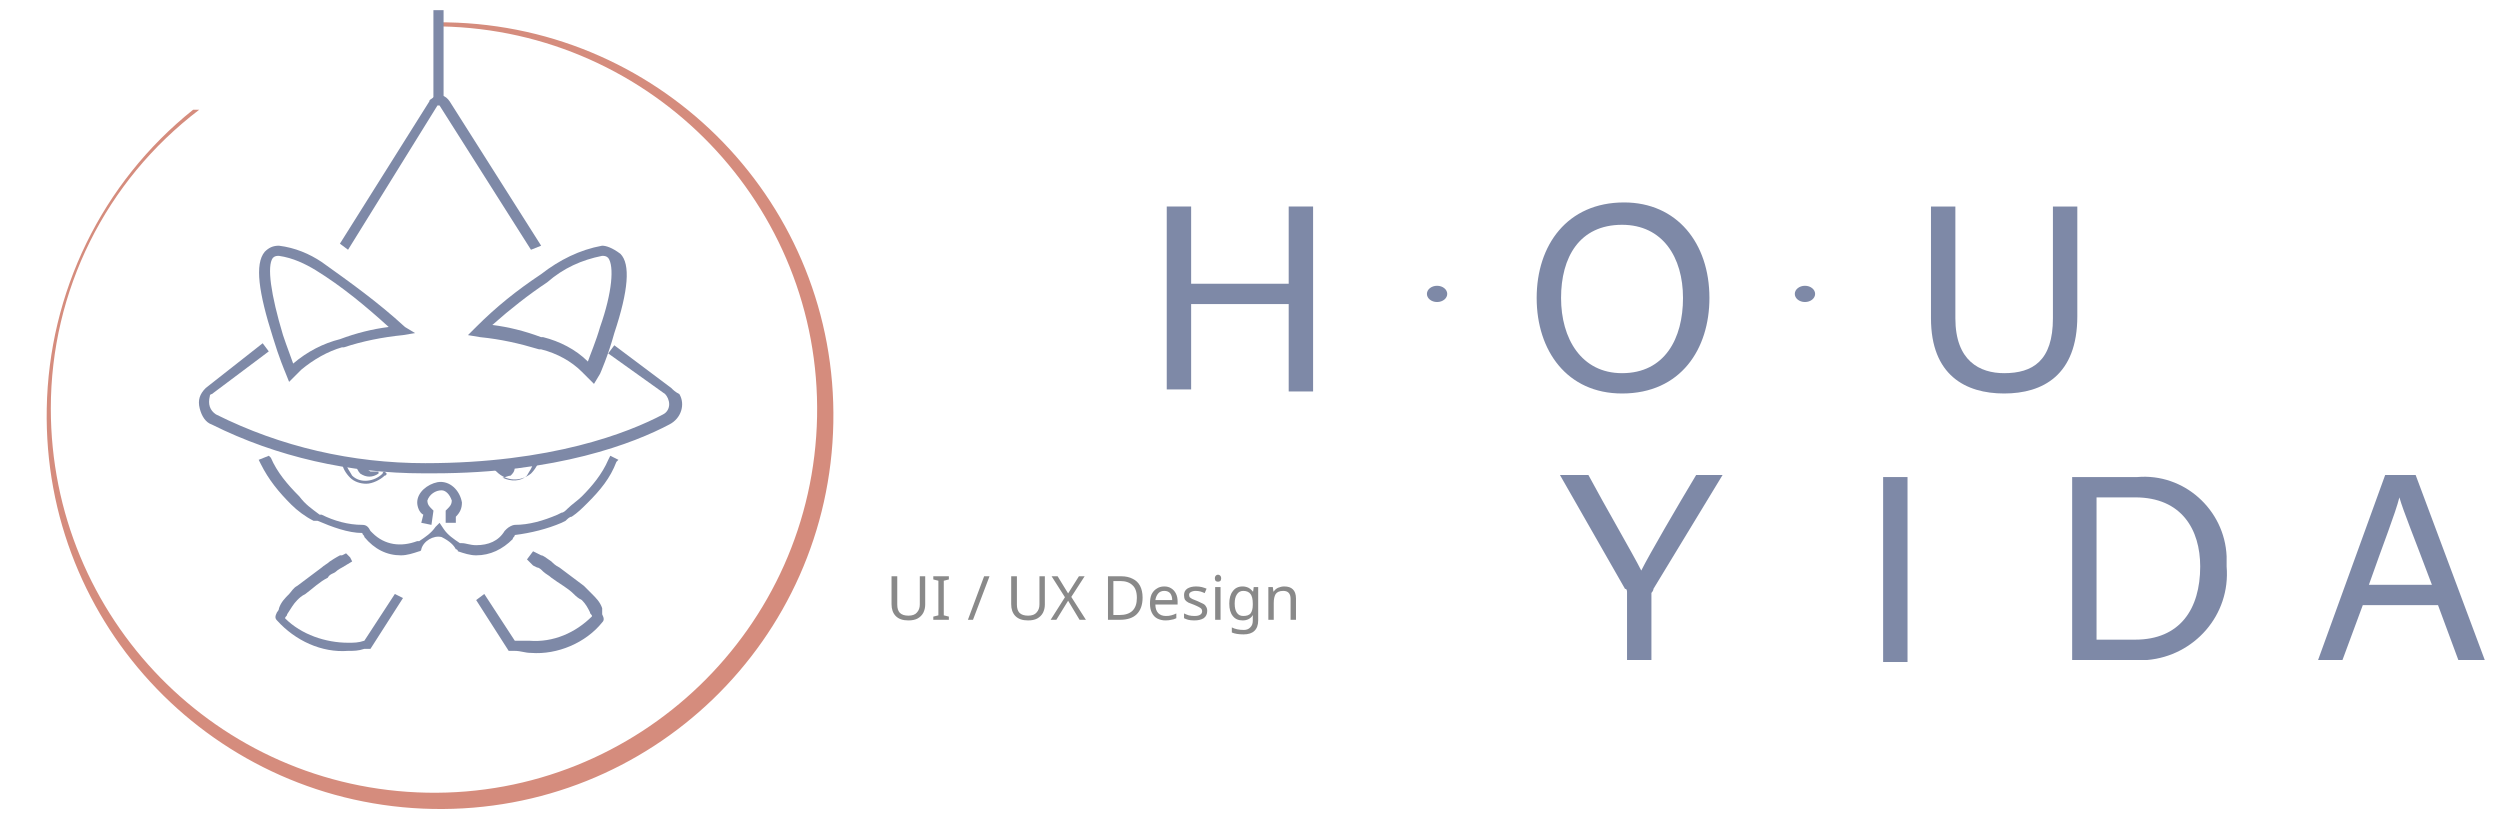
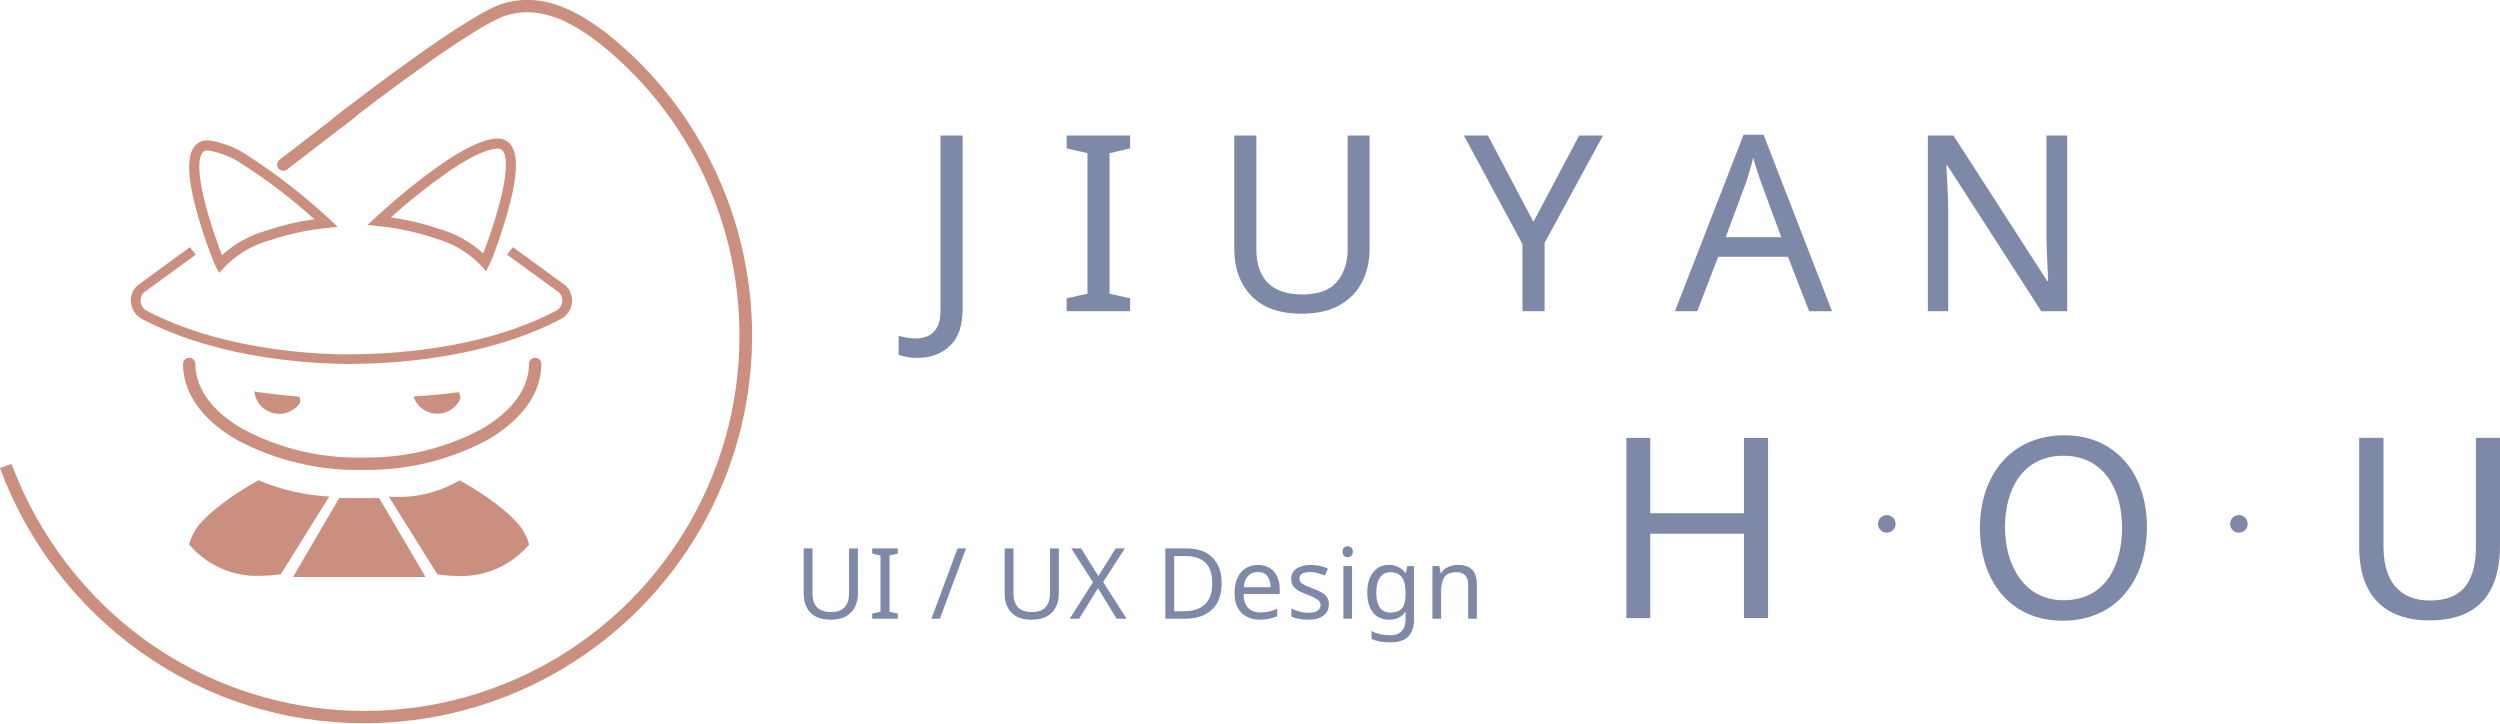
- <svg xmlns="http://www.w3.org/2000/svg" version="1.1" id="Group_86" x="0px" y="0px" viewBox="0 0 123 40.6" style="enable-background:new 0 0 123 40.6;" xml:space="preserve">
-   <style type="text/css">
- 	.st0{fill:#D58C7D;}
- 	.st1{fill:#7E89A7;}
- 	.st2{fill:#898989;}
- 	.st3{font-family:'AcuminPro-Regular';}
- 	.st4{font-size:3px;}
- </style>
-   <g id="Group_82">
-     <g id="Group_79">
-       <path id="Path_218" class="st0" d="M21.7,1.1c-0.1,0-0.2,0-0.3,0v0.2c0.1,0,0.2,0,0.3,0c10.4,0.2,18.7,8.8,18.5,19.2    C40,30.9,31.4,39.2,21,39C10.7,38.8,2.5,30.4,2.5,20.1c0-5.8,2.7-11.2,7.3-14.7H9.5c-4.5,3.6-7.1,9-7.2,14.7    c-0.2,10.7,8.3,19.5,19,19.7C32,40,40.8,31.5,41,20.8c0.2-10.7-8.3-19.5-19-19.7C21.9,1.1,21.8,1.1,21.7,1.1L21.7,1.1z" />
-       <g id="Group_76" transform="translate(7.424)">
-         <g id="Group_36" transform="translate(3.003 21.823)">
-           <path id="Path_97" class="st1" d="M19.2,8.1c-0.1-0.3-0.3-0.5-0.5-0.7c-0.1-0.1-0.2-0.2-0.4-0.4c-0.4-0.3-0.8-0.6-1.2-0.9      c-0.2-0.1-0.3-0.2-0.4-0.3c-0.3-0.2-0.4-0.3-0.5-0.3l-0.4-0.2l-0.3,0.4L15.8,6l0,0L16,6.1l0,0c0.1,0,0.2,0.1,0.3,0.2      c0.1,0.1,0.3,0.2,0.4,0.3c0.4,0.3,0.8,0.5,1.1,0.8c0.1,0.1,0.2,0.2,0.4,0.3c0.2,0.2,0.3,0.4,0.4,0.6c0,0.1,0.1,0.1,0.1,0.2l0,0      c-0.8,0.8-1.9,1.3-3.1,1.2c-0.2,0-0.5,0-0.7,0l0,0l-1.5-2.3L13,7.7l1.6,2.5l0.3,0c0.3,0,0.5,0.1,0.8,0.1      c1.3,0.1,2.7-0.5,3.5-1.5c0.1-0.1,0.1-0.2,0-0.4C19.2,8.3,19.2,8.2,19.2,8.1z" />
-           <path id="Path_98" class="st1" d="M7.5,9.7L7.5,9.7C7.2,9.8,7,9.8,6.7,9.8c-1.1,0-2.3-0.4-3.1-1.2l0,0c0-0.1,0.1-0.1,0.1-0.2      C3.9,8.1,4,7.9,4.2,7.7c0.1-0.1,0.2-0.2,0.4-0.3c0.4-0.3,0.7-0.6,1.1-0.8C5.8,6.4,6,6.4,6.1,6.3c0.1-0.1,0.3-0.2,0.3-0.2h0      l0.5-0.3v0L6.8,5.6L6.6,5.4L6.4,5.5h0l-0.1,0c0,0-0.2,0.1-0.5,0.3C5.7,5.9,5.5,6,5.4,6.1C5,6.4,4.6,6.7,4.2,7      C4,7.1,3.9,7.3,3.8,7.4C3.6,7.6,3.4,7.8,3.3,8.1c0,0.1-0.1,0.2-0.1,0.2c-0.1,0.2-0.1,0.3,0,0.4c0.9,1,2.2,1.6,3.5,1.5      c0.3,0,0.5,0,0.8-0.1l0.3,0l1.6-2.5L9,7.4L7.5,9.7z" />
-           <path id="Path_99" class="st1" d="M19.6,0.6l-0.1,0.2c-0.3,0.7-0.8,1.3-1.3,1.8c-0.2,0.2-0.5,0.4-0.7,0.6      c-0.1,0.1-0.2,0.2-0.3,0.2L17,3.5C16.3,3.8,15.6,4,14.9,4c-0.1,0-0.3,0.1-0.4,0.2l0,0c0,0-0.1,0.1-0.1,0.1C14.1,4.8,13.6,5,13,5      c-0.3,0-0.5-0.1-0.7-0.1c0,0-0.1,0-0.1,0c-0.3-0.2-0.6-0.4-0.8-0.7l-0.2-0.3L11,4.1c-0.2,0.3-0.5,0.5-0.8,0.7c0,0-0.1,0-0.1,0      C9.3,5.1,8.5,5,7.9,4.4c0,0-0.1-0.1-0.1-0.1c0,0,0,0,0,0C7.7,4.1,7.6,4,7.4,4C6.7,4,6,3.8,5.4,3.5l0,0l-0.1,0      c-0.4-0.3-0.7-0.5-1-0.9C3.7,2,3.2,1.4,2.9,0.7L2.8,0.6L2.3,0.8l0.1,0.2c0.4,0.8,0.9,1.4,1.5,2C4.2,3.3,4.6,3.6,5,3.8l0.1,0      l0.1,0c0.7,0.3,1.5,0.6,2.2,0.6c0,0,0,0,0,0l0,0c0,0.1,0.1,0.1,0.1,0.2C8,5.2,8.6,5.5,9.3,5.5c0.3,0,0.6-0.1,0.9-0.2      c0,0,0.1,0,0.1-0.1c0.1-0.4,0.6-0.7,1-0.6C11.7,4.8,11.9,5,12,5.2c0,0,0.1,0,0.1,0.1c0.3,0.1,0.6,0.2,0.9,0.2      c0.7,0,1.3-0.3,1.8-0.8c0-0.1,0.1-0.1,0.1-0.2l0,0c0,0,0,0,0,0c0.8-0.1,1.6-0.3,2.3-0.6l0.2-0.1l0,0c0.1-0.1,0.2-0.2,0.3-0.2      c0.3-0.2,0.5-0.4,0.8-0.7c0.6-0.6,1.1-1.2,1.4-2L20,0.8L19.6,0.6z" />
-           <path id="Path_100" class="st1" d="M10.3,3.9L10.8,4l0.1-0.7l-0.1-0.1c-0.1-0.1-0.2-0.2-0.2-0.4c0.1-0.3,0.4-0.5,0.7-0.5      c0.2,0,0.4,0.2,0.5,0.5c0,0.2-0.1,0.3-0.2,0.4l-0.1,0.1l0,0.6l0.5,0l0-0.3c0.2-0.2,0.3-0.4,0.3-0.7c-0.1-0.6-0.6-1.1-1.2-1      c-0.5,0.1-1,0.5-1,1c0,0.2,0.1,0.5,0.3,0.6L10.3,3.9z" />
-         </g>
-         <path id="Path_101" class="st1" d="M18.8,22.7c0,0.3-0.2,0.5-0.3,0.7c-0.3,0.3-0.8,0.3-1.2,0.1c0.1,0,0.3-0.1,0.4-0.1     c0.1-0.1,0.2-0.2,0.2-0.4c-0.1,0-0.2,0-0.3,0l-0.3,0c-0.1,0-0.3,0-0.4,0h0l0,0c0,0,0,0.1,0,0.1c0,0,0,0,0,0c0,0,0,0,0,0     c0,0,0,0,0,0c0,0,0,0,0.1,0.1c0.5,0.5,1.2,0.5,1.7,0.1c0.2-0.2,0.4-0.5,0.4-0.8L18.8,22.7z" />
-         <path id="Path_102" class="st1" d="M10.4,22.9c-0.1,0-0.2,0-0.3,0c0,0.1,0.1,0.3,0.2,0.4c0.3,0.2,0.6,0.2,0.9,0c0,0,0,0,0,0l0,0     c0,0,0-0.1,0-0.1l0,0h0c-0.1,0-0.3,0-0.4,0" />
-         <path id="Path_103" class="st1" d="M10.6,23.8c-0.3,0-0.6-0.1-0.8-0.3c-0.2-0.2-0.4-0.5-0.4-0.8l0.2,0c0,0.3,0.2,0.5,0.3,0.7     c0.4,0.4,1.1,0.3,1.5-0.1c0,0,0-0.1,0.1-0.1c0,0,0,0,0,0l0.1,0.1c0,0,0,0,0,0c0,0,0,0.1-0.1,0.1C11.3,23.6,10.9,23.8,10.6,23.8z" />
-         <g id="Group_37" transform="translate(0 4.088)">
-           <path id="Path_104" class="st1" d="M6.6,14.2l0.2,0.5l0.3-0.3c0.1-0.1,0.2-0.2,0.3-0.3C8,13.6,8.7,13.2,9.4,13l0.1,0      c0.9-0.3,1.9-0.5,2.9-0.6l0.6-0.1L12.5,12c-1.3-1.2-2.7-2.2-4.1-3.2C7.8,8.4,7.1,8.1,6.3,8C6,8,5.8,8.1,5.6,8.3      c-0.5,0.6-0.3,2,0.4,4.2C6.3,13.5,6.6,14.2,6.6,14.2z M6,8.6c0.1-0.1,0.2-0.1,0.3-0.1h0c0.7,0.1,1.3,0.4,1.8,0.7      C9.4,10,10.6,11,11.7,12c-0.8,0.1-1.6,0.3-2.4,0.6l0,0c-0.8,0.2-1.6,0.6-2.3,1.2l0,0c-0.1-0.3-0.3-0.8-0.5-1.4      C5.9,10.4,5.7,9,6,8.6z" />
-           <path id="Path_105" class="st1" d="M16,12l-0.4,0.4l0.6,0.1c1,0.1,1.9,0.3,2.9,0.6l0.1,0c0.8,0.2,1.5,0.6,2,1.1      c0.1,0.1,0.2,0.2,0.3,0.3l0.3,0.3l0.3-0.5c0,0,0.4-0.9,0.7-2c0.7-2.1,0.8-3.4,0.3-3.9C22.7,8.1,22.4,8,22.2,8      c-1.1,0.2-2.1,0.7-3,1.4C18,10.2,17,11,16,12z M22.5,8.6c0.3,0.4,0.2,1.7-0.4,3.4c-0.2,0.7-0.5,1.4-0.6,1.7l0,0      c-0.6-0.6-1.4-1-2.2-1.2l-0.1,0c-0.8-0.3-1.6-0.5-2.4-0.6c0.9-0.8,1.8-1.5,2.7-2.1l0,0c0.8-0.7,1.7-1.1,2.7-1.3      C22.3,8.5,22.4,8.5,22.5,8.6z" />
-           <path id="Path_106" class="st1" d="M14.1,1.1L14.1,1.1C14.1,1.1,14.2,1.1,14.1,1.1c0.1,0,0.1,0,0.1,0l4.5,7.1L19.2,8l-4.5-7.1      c-0.2-0.3-0.5-0.4-0.8-0.2c-0.1,0.1-0.2,0.1-0.2,0.2l-4.4,7l0.4,0.3L14.1,1.1z" />
-           <path id="Path_107" class="st1" d="M25.6,15l-2.8-2.1l-0.3,0.4l2.8,2c0.1,0.1,0.2,0.3,0.2,0.5c0,0.2-0.1,0.4-0.3,0.5      c-1.7,0.9-5.5,2.4-11.7,2.4h0c-3.6,0-7.1-0.8-10.3-2.4c-0.3-0.2-0.4-0.5-0.3-0.9c0-0.1,0.1-0.1,0.1-0.1l2.8-2.1l-0.3-0.4L2.7,15      l0,0c-0.3,0.3-0.4,0.6-0.3,1c0.1,0.4,0.3,0.7,0.6,0.8c3.2,1.6,6.8,2.4,10.4,2.4h0l0.2,0c0.1,0,0.2,0,0.3,0      c6.1,0,9.9-1.5,11.6-2.4c0.6-0.3,0.8-1,0.5-1.5C25.8,15.2,25.7,15.1,25.6,15L25.6,15z" />
-         </g>
-         <rect id="Rectangle_14" x="13.9" y="0.5" class="st1" width="0.5" height="4.6" />
-       </g>
-       <text transform="matrix(1 0 0 1 43.5981 30.4935)" class="st2 st3 st4">UI / UX Design</text>
-       <g id="Group_77" transform="translate(74.45 22.871)">
-         <path id="Path_108" class="st1" d="M5.6,9.6V6.3c0-0.1,0-0.2-0.1-0.2L2.3,0.5h1.4C4.5,2,5.9,4.4,6.3,5.2C6.7,4.4,8.1,2,9,0.5h1.3     L6.9,6.1c0,0.1-0.1,0.2-0.1,0.2v3.3L5.6,9.6z" />
-         <path id="Path_109" class="st1" d="M19.4,0.6v9.1h-1.2V0.6H19.4z" />
-         <path id="Path_110" class="st1" d="M27.4,0.6h3.3C33,0.4,35,2.2,35.1,4.5c0,0.2,0,0.3,0,0.5c0.2,2.4-1.6,4.4-3.9,4.6     c-0.2,0-0.3,0-0.5,0h-3.2V0.6z M28.7,8.6h1.9c2.2,0,3.2-1.5,3.2-3.6c0-1.8-0.9-3.4-3.2-3.4h-1.9V8.6z" />
-         <path id="Path_111" class="st1" d="M41.8,6.9l-1,2.7h-1.2l3.3-9.1h1.5l3.4,9.1h-1.3l-1-2.7H41.8z M45.2,5.9     c-0.9-2.4-1.4-3.6-1.6-4.3h0c-0.2,0.8-0.8,2.3-1.5,4.3H45.2z" />
-       </g>
-       <g id="Group_78" transform="translate(55.104 9.46)">
-         <path id="Path_112" class="st1" d="M2.3,0.7h1.2v3.8h4.8V0.7h1.2v9.1H8.3V5.5H3.5v4.2H2.3V0.7z" />
-         <path id="Path_113" class="st1" d="M29,5.2c0,2.5-1.4,4.7-4.3,4.7c-2.7,0-4.2-2.1-4.2-4.7s1.5-4.7,4.3-4.7     C27.4,0.5,29,2.5,29,5.2z M21.7,5.2c0,2,1,3.7,3,3.7c2.1,0,3-1.7,3-3.7c0-2-1-3.6-3-3.6C22.6,1.6,21.7,3.2,21.7,5.2L21.7,5.2z" />
-         <path id="Path_114" class="st1" d="M41.1,0.7v5.5c0,2.1,1.2,2.7,2.4,2.7c1.4,0,2.4-0.6,2.4-2.7V0.7h1.2v5.4     c0,2.9-1.7,3.8-3.6,3.8c-1.9,0-3.6-0.9-3.6-3.7V0.7L41.1,0.7z" />
-         <ellipse id="Ellipse_6" class="st1" cx="15.6" cy="5" rx="0.5" ry="0.4" />
-         <ellipse id="Ellipse_7" class="st1" cx="33.7" cy="5" rx="0.5" ry="0.4" />
-       </g>
+ <svg xmlns="http://www.w3.org/2000/svg" width="203.223" height="58.796" viewBox="0 0 203.223 58.796">
+   <defs>
+     <style>
+       .cls-1, .cls-2, .cls-4 {
+         fill: #7e89a7;
+       }
+ 
+       .cls-1 {
+         font-size: 8px;
+       }
+ 
+       .cls-1, .cls-4 {
+         font-family: BwModelicaCyrillicDEMO-Medium, Bw Modelica Cyrillic DEMO;
+         font-weight: 500;
+         letter-spacing: 0.016em;
+       }
+ 
+       .cls-3 {
+         fill: #cb8f80;
+       }
+ 
+       .cls-4 {
+         font-size: 20px;
+       }
+     </style>
+   </defs>
+   <g id="Group_4292" data-name="Group 4292" transform="translate(-1023.387 -592.704)">
+     <text id="UI_UX_Design" data-name="UI / UX Design" class="cls-1" transform="translate(1088 643)">
+       <tspan x="0" y="0">UI / UX Design</tspan>
+     </text>
+     <path id="Path_112" data-name="Path 112" class="cls-2" d="M1770.2,605.838h1.937v6.126h7.62v-6.126h1.958v14.651h-1.958v-6.862h-7.62v6.862H1770.2Z" transform="translate(-614.605 22.461)" />
+     <path id="Path_113" data-name="Path 113" class="cls-2" d="M1861.768,612.718c0,4.042-2.252,7.62-6.862,7.62-4.315,0-6.714-3.326-6.714-7.536,0-4.189,2.442-7.536,6.883-7.536C1859.2,605.267,1861.768,608.362,1861.768,612.718Zm-11.535.021c0,3.158,1.6,5.936,4.757,5.936,3.389,0,4.757-2.8,4.757-5.915,0-3.157-1.537-5.831-4.757-5.831C1851.685,606.93,1850.233,609.624,1850.233,612.739Z" transform="translate(-663.86 22.822)" />
+     <path id="Path_114" data-name="Path 114" class="cls-2" d="M1933.842,605.838v8.82c0,3.452,1.895,4.4,3.768,4.4,2.189,0,3.747-1.01,3.747-4.4v-8.82h1.958v8.715c0,4.757-2.631,6.125-5.747,6.125-3.052,0-5.7-1.474-5.7-5.978v-8.862Z" transform="translate(-716.704 22.461)" />
+     <ellipse id="Ellipse_6" data-name="Ellipse 6" class="cls-2" cx="0.716" cy="0.716" rx="0.716" ry="0.716" transform="translate(1176.049 634.574)" />
+     <ellipse id="Ellipse_7" data-name="Ellipse 7" class="cls-2" cx="0.716" cy="0.716" rx="0.716" ry="0.716" transform="translate(1204.669 634.574)" />
+     <g id="Group_156" data-name="Group 156">
+       <path id="Path_323" data-name="Path 323" class="cls-3" d="M1600.179,639.028l-4.264-3.108-.474.613,4.208,3.063a.924.924,0,0,1,.27.793.942.942,0,0,1-.494.7c-2.559,1.367-8.269,3.643-17.712,3.545l-.033,0c-8.2-.248-13.248-2.327-15.526-3.543a.94.94,0,0,1-.5-.7.925.925,0,0,1,.257-.782l4.221-3.074-.474-.613-4.25,3.1-.027.023a1.671,1.671,0,0,0-.509,1.454,1.7,1.7,0,0,0,.9,1.266c2.326,1.242,7.468,3.366,15.762,3.634l.046,0c.1,0,.209,0,.315.008.142,0,.284.008.418.008,9.27,0,14.94-2.289,17.5-3.654a1.685,1.685,0,0,0,.371-2.731Z" transform="translate(-530.832 -23.126)" />
+       <path id="Path_102" data-name="Path 102" class="cls-3" d="M1599.221,661.76c-.387-.051-.767-.1-1.138-.164a2.03,2.03,0,0,0,.668,1.306,2.05,2.05,0,0,0,2.89-.172c.048-.056.09-.112.134-.172.009-.009.013-.022.021-.03a1.583,1.583,0,0,0-.034-.491s0-.009,0-.013h-.026c-.482-.038-.956-.086-1.417-.133" transform="translate(-554.022 -37.072)" />
+       <path id="Path_322" data-name="Path 322" class="cls-3" d="M1.138.164C.75.112.37.061,0,0A2.03,2.03,0,0,0,.668,1.306a2.05,2.05,0,0,0,2.89-.172c.048-.056.09-.112.134-.172C3.7.952,3.7.939,3.713.931A1.582,1.582,0,0,0,3.679.44s0-.009,0-.013H3.649C3.166.388,2.693.341,2.231.293" transform="matrix(0.978, -0.208, 0.208, 0.978, 1057.001, 624.93)" />
+       <path id="Path_104" data-name="Path 104" class="cls-3" d="M1579.888,624.342l.4.779.4-.426c.154-.163.287-.293.419-.412a8.109,8.109,0,0,1,3.272-1.8l.083-.024a20.674,20.674,0,0,1,4.562-.982l.905-.1-.668-.618a47.961,47.961,0,0,0-6.551-5.11,7.7,7.7,0,0,0-3.272-1.3,1.332,1.332,0,0,0-1.171.512c-.716.935-.5,3.217.654,6.782C1579.414,623.177,1579.885,624.333,1579.888,624.342Zm-.965-8.98a.487.487,0,0,1,.425-.189h.047a6.99,6.99,0,0,1,2.883,1.182,44.272,44.272,0,0,1,5.753,4.408,20.519,20.519,0,0,0-3.833.9.683.683,0,0,0-.066.02,8.892,8.892,0,0,0-3.584,1.98l-.027.025c-.171-.444-.489-1.3-.815-2.307C1578.707,618.281,1578.413,616.028,1578.924,615.362Z" transform="translate(-539.089 -10.237)" />
+       <path id="Path_105" data-name="Path 105" class="cls-3" d="M1622.518,620.757l-.671.618.907.1a20.614,20.614,0,0,1,4.562.981l.11.033a8.063,8.063,0,0,1,3.251,1.8c.127.113.263.247.416.409l.4.427.4-.794c.005-.012.583-1.445,1.1-3.151,1.039-3.355,1.2-5.425.5-6.326a1.335,1.335,0,0,0-1.165-.5c-1.095.054-2.7.821-4.757,2.277A54.049,54.049,0,0,0,1622.518,620.757Zm10.335-5.4c.486.626.246,2.709-.64,5.575-.361,1.179-.747,2.222-.955,2.761l-.026-.023a8.867,8.867,0,0,0-3.568-1.976c-.026-.009-.052-.017-.079-.023a20.329,20.329,0,0,0-3.841-.907,51.373,51.373,0,0,1,4.318-3.463h0c1.932-1.365,3.386-2.081,4.322-2.127A.492.492,0,0,1,1632.854,615.358Z" transform="translate(-568.59 -10.386)" />
+       <path id="Path_324" data-name="Path 324" class="cls-3" d="M14.063,16.727A20.732,20.732,0,0,1,3.869,14.283C1.052,12.658-.5,10.467-.5,8.113a.5.5,0,0,1,.5-.5.5.5,0,0,1,.5.5c0,1.981,1.374,3.865,3.869,5.3a19.725,19.725,0,0,0,9.694,2.309,19.725,19.725,0,0,0,9.694-2.309c2.495-1.439,3.869-3.323,3.869-5.3a.5.5,0,1,1,1,0c0,2.353-1.552,4.545-4.369,6.17A20.732,20.732,0,0,1,14.063,16.727Z" transform="translate(1038.765 614.175)" />
+       <path id="Union_2" data-name="Union 2" class="cls-3" d="M6148.442,178.857l3.755-6.417h3.246l3.766,6.417Zm12.018-.178-.291-.04-.073-.116-2.484-3.986-.384-.613q-.5-.8-1-1.6a9.839,9.839,0,0,0,3.715-.415,9.627,9.627,0,0,0,2.035-.906l.222.124.128.074a.039.039,0,0,1,.012,0s.32.18.8.478c.225.139.483.3.76.491a18.66,18.66,0,0,1,2.026,1.549c.232.209.451.423.647.636a4.118,4.118,0,0,1,.808,1.187,3.158,3.158,0,0,1,.152.347,1.916,1.916,0,0,1,.086.344,7.251,7.251,0,0,1-5.841,2.545A9.872,9.872,0,0,1,6160.46,178.679ZM6140,176.225a1.918,1.918,0,0,1,.085-.344,3.17,3.17,0,0,1,.153-.347,4.111,4.111,0,0,1,.807-1.187c.2-.214.417-.427.647-.636a18.808,18.808,0,0,1,2.026-1.549c.278-.186.535-.351.76-.491.481-.3.8-.478.8-.478l.013,0,.128-.073.221-.124a16.863,16.863,0,0,0,5.749,1.32l-1,1.6-.384.613-2.484,3.986-.073.116-.291.04a9.877,9.877,0,0,1-1.319.091A7.248,7.248,0,0,1,6140,176.225Z" transform="translate(-5101.234 460.749)" />
+       <path id="Path_327" data-name="Path 327" class="cls-3" d="M12.042,0,6.5,4.263" transform="translate(1039.915 601.826)" />
+       <path id="Path_327_-_Outline" data-name="Path 327 - Outline" class="cls-3" d="M6.5,4.763a.5.5,0,0,1-.305-.9L11.738-.4a.5.5,0,0,1,.7.091.5.5,0,0,1-.091.7L6.8,4.66A.5.5,0,0,1,6.5,4.763Z" transform="translate(1039.915 601.826)" />
+       <path id="Union_1" data-name="Union 1" class="cls-3" d="M6151.448,224.01a31.825,31.825,0,0,1-6.8-6.557,32.294,32.294,0,0,1-4.651-8.4l.937-.35a31.337,31.337,0,0,0,4.507,8.138,30.9,30.9,0,0,0,6.583,6.35,30.477,30.477,0,0,0,48.086-24.9,30.832,30.832,0,0,0-.842-7.164,30.492,30.492,0,0,0-2.382-6.536,30.029,30.029,0,0,0-8.177-10.087l0,0c-2.888-2.229-5.2-2.929-7.5-2.271s-10.15,6.508-13.6,9.241l-.621-.784c2.78-2.2,11.31-8.665,13.941-9.419,2.542-.728,5.038-.053,8.054,2.188l.006-.008a31,31,0,0,1,8.792,10.687,31.5,31.5,0,0,1-28.17,45.649A31.176,31.176,0,0,1,6151.448,224.01Z" transform="translate(-5116.613 421.704)" />
    </g>
+     <text id="J_i_u_y_a_n" data-name="J i u y a n" class="cls-4" transform="translate(1098 618)">
+       <tspan x="0" y="0">J I U Y A N</tspan>
+     </text>
  </g>
</svg>
